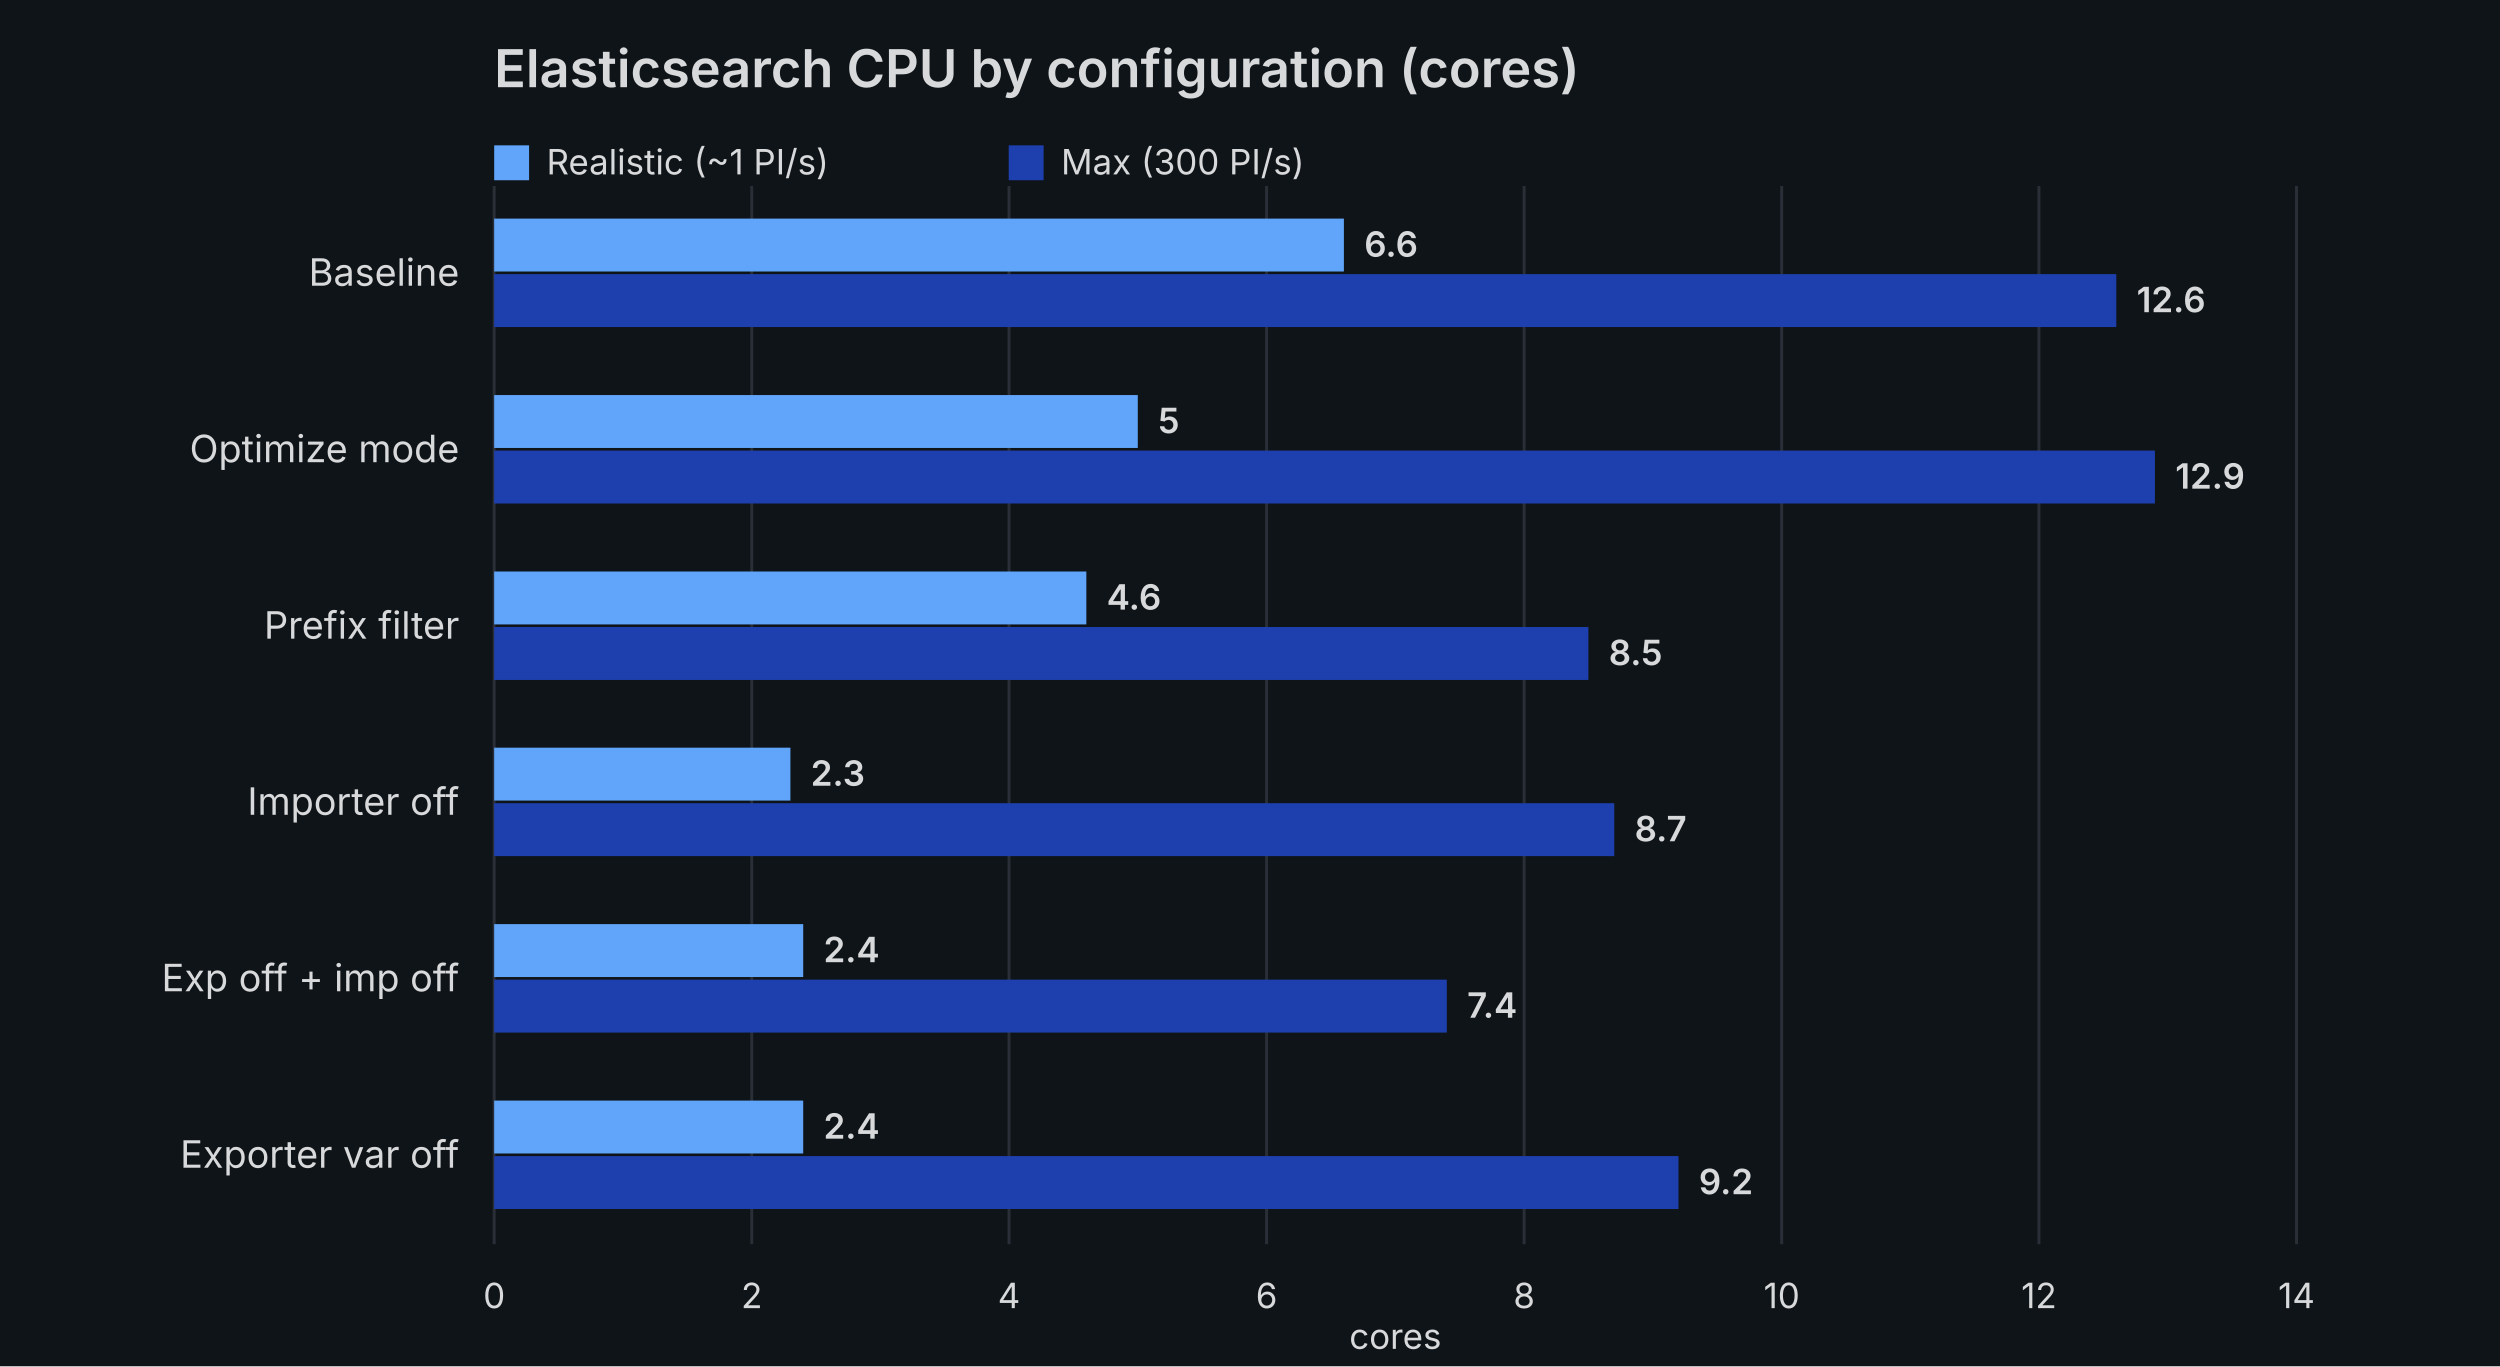
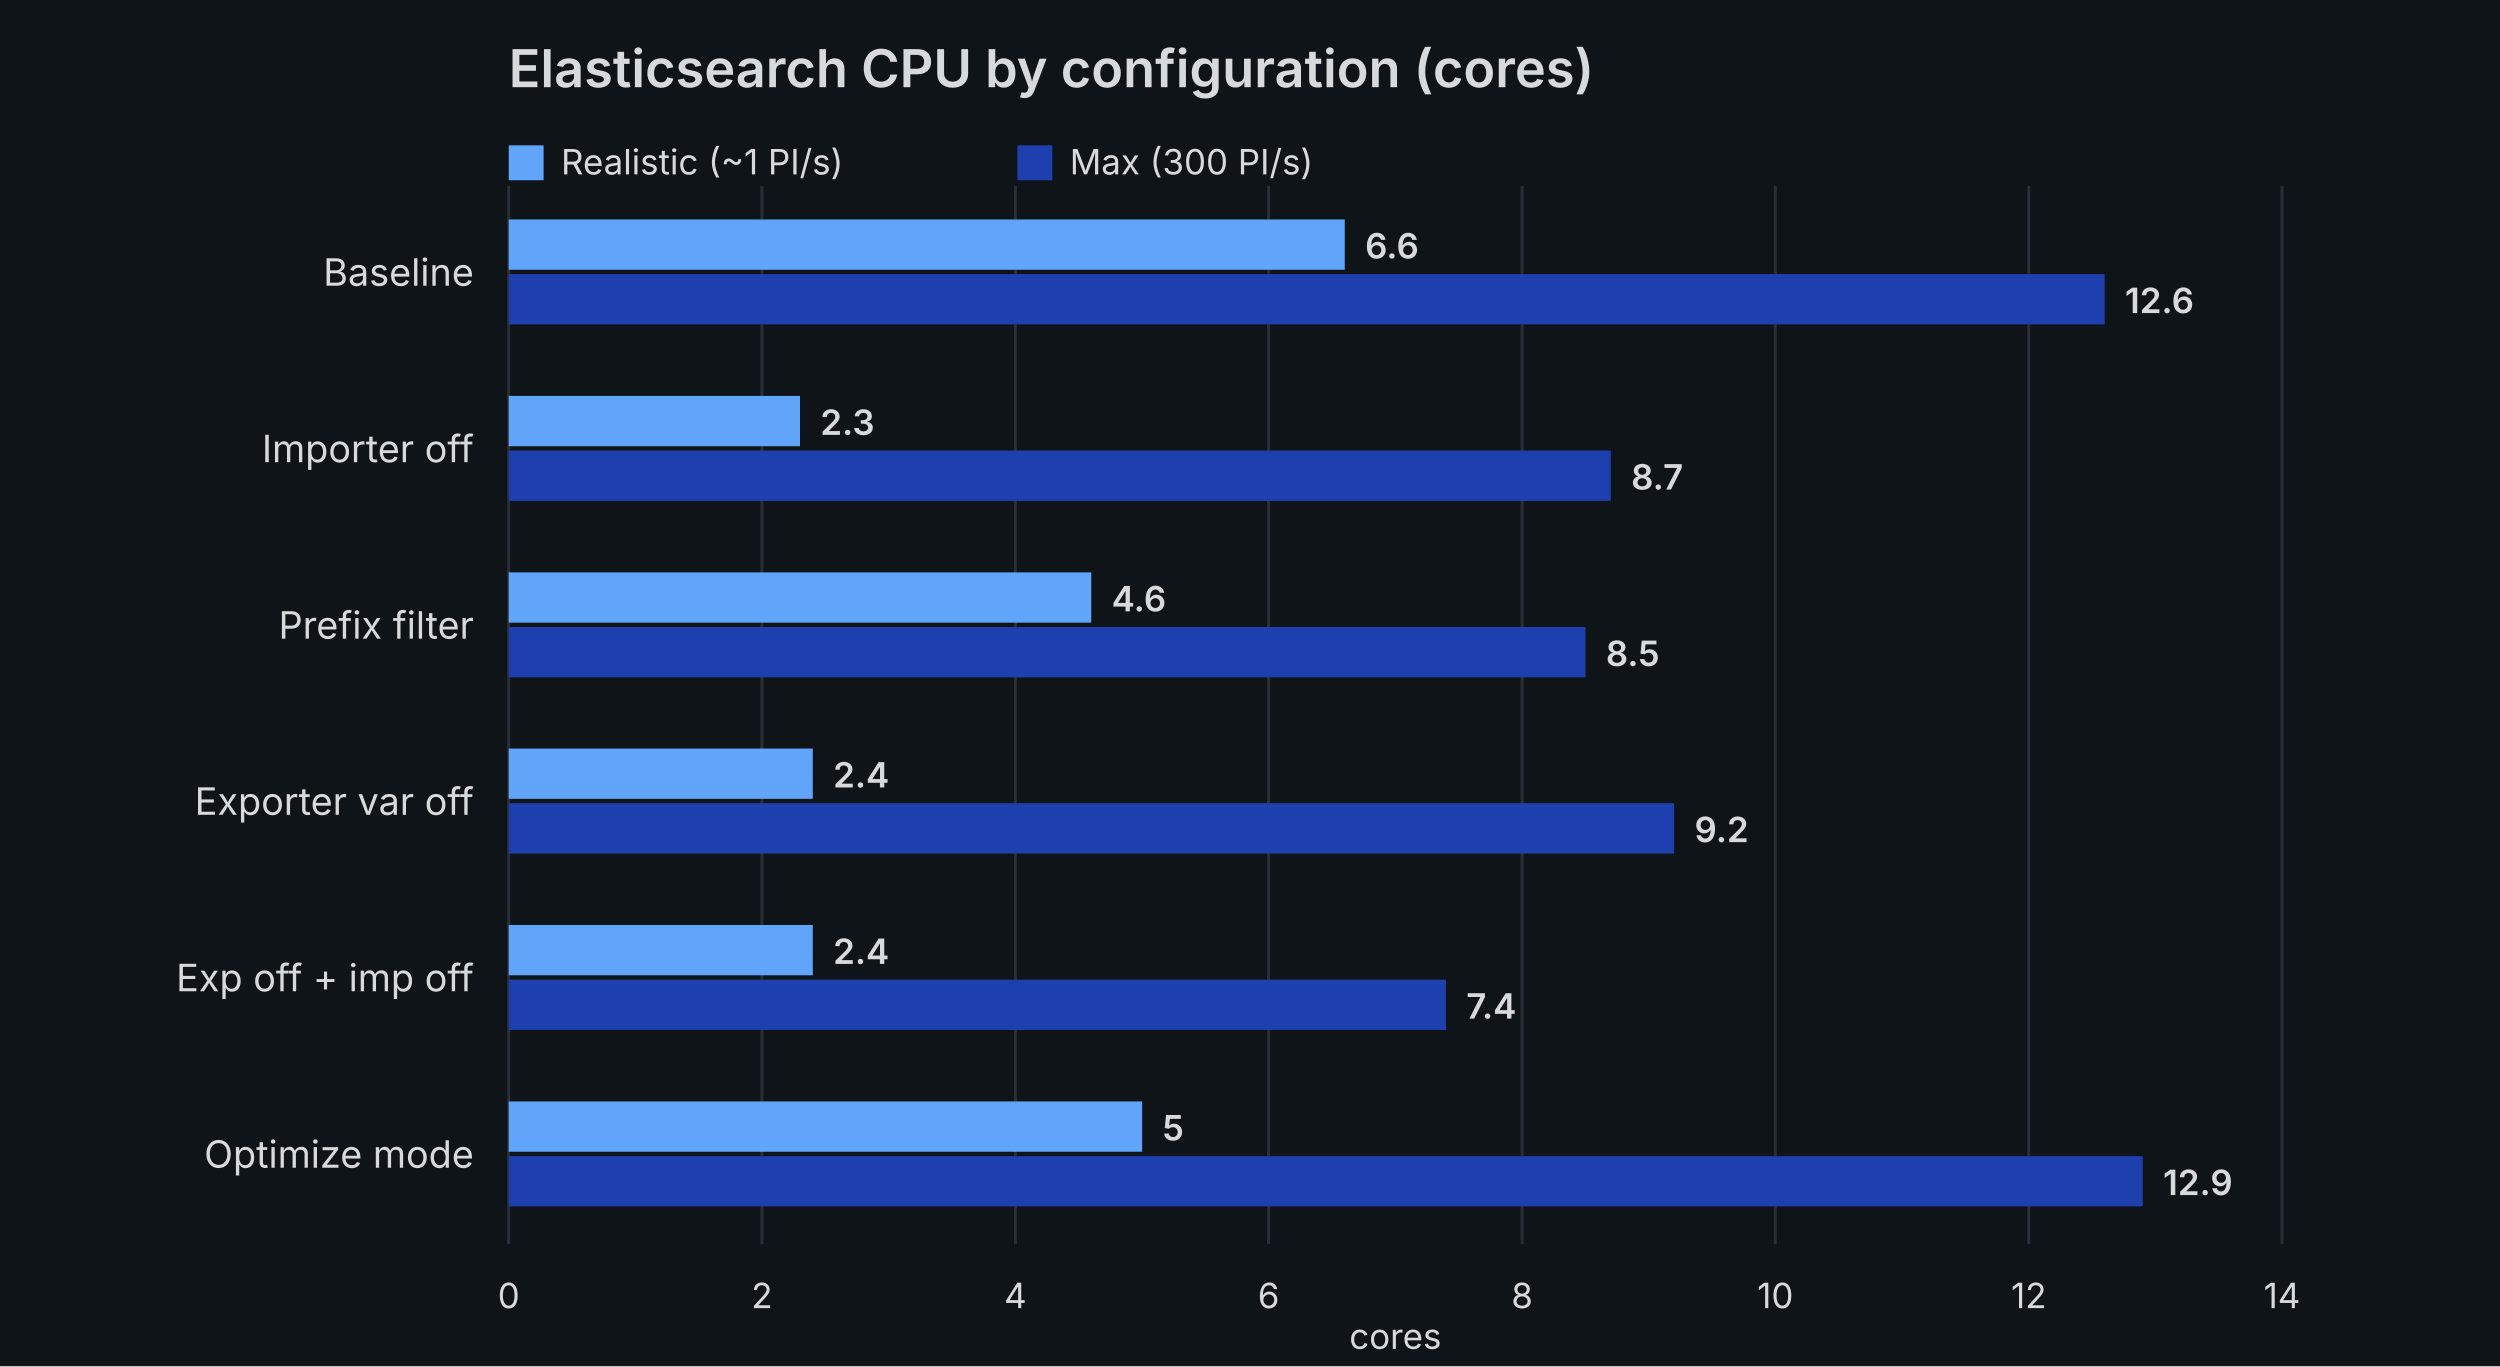
<svg xmlns="http://www.w3.org/2000/svg" width="860" height="470" font-family="Inter,Helvetica,Arial,sans-serif">
  <rect width="860" height="470" fill="#0f1419" />
-   <text x="170" y="30" fill="#d8d9da" font-size="18" font-weight="600">Elasticsearch CPU by configuration (cores)</text>
-   <line x1="170.0" y1="64" x2="170.0" y2="428" stroke="#2a2f37" stroke-width="1" />
-   <text x="170.0" y="450" fill="#d8d9da" font-size="12" text-anchor="middle">0</text>
-   <line x1="258.6" y1="64" x2="258.6" y2="428" stroke="#2a2f37" stroke-width="1" />
-   <text x="258.6" y="450" fill="#d8d9da" font-size="12" text-anchor="middle">2</text>
-   <line x1="347.1" y1="64" x2="347.1" y2="428" stroke="#2a2f37" stroke-width="1" />
-   <text x="347.1" y="450" fill="#d8d9da" font-size="12" text-anchor="middle">4</text>
-   <line x1="435.7" y1="64" x2="435.7" y2="428" stroke="#2a2f37" stroke-width="1" />
-   <text x="435.7" y="450" fill="#d8d9da" font-size="12" text-anchor="middle">6</text>
-   <line x1="524.3" y1="64" x2="524.3" y2="428" stroke="#2a2f37" stroke-width="1" />
-   <text x="524.3" y="450" fill="#d8d9da" font-size="12" text-anchor="middle">8</text>
-   <line x1="612.9" y1="64" x2="612.9" y2="428" stroke="#2a2f37" stroke-width="1" />
-   <text x="612.9" y="450" fill="#d8d9da" font-size="12" text-anchor="middle">10</text>
-   <line x1="701.4" y1="64" x2="701.4" y2="428" stroke="#2a2f37" stroke-width="1" />
-   <text x="701.4" y="450" fill="#d8d9da" font-size="12" text-anchor="middle">12</text>
-   <line x1="790.0" y1="64" x2="790.0" y2="428" stroke="#2a2f37" stroke-width="1" />
-   <text x="790.0" y="450" fill="#d8d9da" font-size="12" text-anchor="middle">14</text>
+   <text x="175" y="30" fill="#d8d9da" font-size="18" font-weight="600">Elasticsearch CPU by configuration (cores)</text>
+   <line x1="175.0" y1="64" x2="175.0" y2="428" stroke="#2a2f37" stroke-width="1" />
+   <text x="175.0" y="450" fill="#d8d9da" font-size="12" text-anchor="middle">0</text>
+   <line x1="262.1" y1="64" x2="262.1" y2="428" stroke="#2a2f37" stroke-width="1" />
+   <text x="262.1" y="450" fill="#d8d9da" font-size="12" text-anchor="middle">2</text>
+   <line x1="349.3" y1="64" x2="349.3" y2="428" stroke="#2a2f37" stroke-width="1" />
+   <text x="349.3" y="450" fill="#d8d9da" font-size="12" text-anchor="middle">4</text>
+   <line x1="436.4" y1="64" x2="436.4" y2="428" stroke="#2a2f37" stroke-width="1" />
+   <text x="436.4" y="450" fill="#d8d9da" font-size="12" text-anchor="middle">6</text>
+   <line x1="523.6" y1="64" x2="523.6" y2="428" stroke="#2a2f37" stroke-width="1" />
+   <text x="523.6" y="450" fill="#d8d9da" font-size="12" text-anchor="middle">8</text>
+   <line x1="610.7" y1="64" x2="610.7" y2="428" stroke="#2a2f37" stroke-width="1" />
+   <text x="610.7" y="450" fill="#d8d9da" font-size="12" text-anchor="middle">10</text>
+   <line x1="697.9" y1="64" x2="697.9" y2="428" stroke="#2a2f37" stroke-width="1" />
+   <text x="697.9" y="450" fill="#d8d9da" font-size="12" text-anchor="middle">12</text>
+   <line x1="785.0" y1="64" x2="785.0" y2="428" stroke="#2a2f37" stroke-width="1" />
+   <text x="785.0" y="450" fill="#d8d9da" font-size="12" text-anchor="middle">14</text>
  <text x="480.0" y="464" fill="#d8d9da" font-size="12" text-anchor="middle">cores</text>
-   <rect x="170" y="75.2" width="292.3" height="18.2" fill="#60A5FA" />
-   <text x="469.3" y="88.3" fill="#d8d9da" font-size="12" font-weight="600">6.6</text>
-   <rect x="170" y="94.3" width="558.0" height="18.2" fill="#1E40AF" />
-   <text x="735.0" y="107.4" fill="#d8d9da" font-size="12" font-weight="600">12.6</text>
-   <text x="158" y="98.3" fill="#d8d9da" font-size="13" text-anchor="end">Baseline</text>
-   <rect x="170" y="135.9" width="221.4" height="18.2" fill="#60A5FA" />
-   <text x="398.4" y="149.0" fill="#d8d9da" font-size="12" font-weight="600">5</text>
-   <rect x="170" y="155.0" width="571.3" height="18.2" fill="#1E40AF" />
-   <text x="748.3" y="168.1" fill="#d8d9da" font-size="12" font-weight="600">12.9</text>
-   <text x="158" y="159.0" fill="#d8d9da" font-size="13" text-anchor="end">Optimize mode</text>
-   <rect x="170" y="196.6" width="203.7" height="18.2" fill="#60A5FA" />
-   <text x="380.7" y="209.7" fill="#d8d9da" font-size="12" font-weight="600">4.6</text>
-   <rect x="170" y="215.7" width="376.4" height="18.2" fill="#1E40AF" />
-   <text x="553.4" y="228.8" fill="#d8d9da" font-size="12" font-weight="600">8.5</text>
-   <text x="158" y="219.7" fill="#d8d9da" font-size="13" text-anchor="end">Prefix filter</text>
-   <rect x="170" y="257.2" width="101.9" height="18.2" fill="#60A5FA" />
-   <text x="278.9" y="270.3" fill="#d8d9da" font-size="12" font-weight="600">2.3</text>
-   <rect x="170" y="276.3" width="385.3" height="18.2" fill="#1E40AF" />
-   <text x="562.3" y="289.4" fill="#d8d9da" font-size="12" font-weight="600">8.7</text>
-   <text x="158" y="280.3" fill="#d8d9da" font-size="13" text-anchor="end">Importer off</text>
-   <rect x="170" y="317.9" width="106.3" height="18.2" fill="#60A5FA" />
-   <text x="283.3" y="331.0" fill="#d8d9da" font-size="12" font-weight="600">2.4</text>
-   <rect x="170" y="337.0" width="327.7" height="18.2" fill="#1E40AF" />
-   <text x="504.7" y="350.1" fill="#d8d9da" font-size="12" font-weight="600">7.4</text>
-   <text x="158" y="341.0" fill="#d8d9da" font-size="13" text-anchor="end">Exp off + imp off</text>
-   <rect x="170" y="378.6" width="106.3" height="18.2" fill="#60A5FA" />
-   <text x="283.3" y="391.7" fill="#d8d9da" font-size="12" font-weight="600">2.4</text>
-   <rect x="170" y="397.7" width="407.4" height="18.2" fill="#1E40AF" />
-   <text x="584.4" y="410.8" fill="#d8d9da" font-size="12" font-weight="600">9.2</text>
-   <text x="158" y="401.7" fill="#d8d9da" font-size="13" text-anchor="end">Exporter var off</text>
-   <rect x="170" y="50" width="12" height="12" fill="#60A5FA" />
-   <text x="188" y="60" fill="#d8d9da" font-size="12">Realistic (~1 PI/s)</text>
-   <rect x="347" y="50" width="12" height="12" fill="#1E40AF" />
-   <text x="365" y="60" fill="#d8d9da" font-size="12">Max (300 PI/s)</text>
+   <rect x="175" y="75.5" width="287.6" height="17.3" fill="#60A5FA" />
+   <text x="469.6" y="88.9" fill="#d8d9da" font-size="12" font-weight="600">6.6</text>
+   <rect x="175" y="94.3" width="549.0" height="17.3" fill="#1E40AF" />
+   <text x="731.0" y="107.7" fill="#d8d9da" font-size="12" font-weight="600">12.6</text>
+   <text x="163" y="98.3" fill="#d8d9da" font-size="13" text-anchor="end">Baseline</text>
+   <rect x="175" y="136.2" width="100.2" height="17.3" fill="#60A5FA" />
+   <text x="282.2" y="149.6" fill="#d8d9da" font-size="12" font-weight="600">2.3</text>
+   <rect x="175" y="155.0" width="379.1" height="17.3" fill="#1E40AF" />
+   <text x="561.1" y="168.4" fill="#d8d9da" font-size="12" font-weight="600">8.7</text>
+   <text x="163" y="159.0" fill="#d8d9da" font-size="13" text-anchor="end">Importer off</text>
+   <rect x="175" y="196.9" width="200.4" height="17.3" fill="#60A5FA" />
+   <text x="382.4" y="210.3" fill="#d8d9da" font-size="12" font-weight="600">4.6</text>
+   <rect x="175" y="215.7" width="370.4" height="17.3" fill="#1E40AF" />
+   <text x="552.4" y="229.1" fill="#d8d9da" font-size="12" font-weight="600">8.5</text>
+   <text x="163" y="219.7" fill="#d8d9da" font-size="13" text-anchor="end">Prefix filter</text>
+   <rect x="175" y="257.5" width="104.6" height="17.3" fill="#60A5FA" />
+   <text x="286.6" y="270.9" fill="#d8d9da" font-size="12" font-weight="600">2.4</text>
+   <rect x="175" y="276.3" width="400.9" height="17.3" fill="#1E40AF" />
+   <text x="582.9" y="289.7" fill="#d8d9da" font-size="12" font-weight="600">9.2</text>
+   <text x="163" y="280.3" fill="#d8d9da" font-size="13" text-anchor="end">Exporter var off</text>
+   <rect x="175" y="318.2" width="104.6" height="17.3" fill="#60A5FA" />
+   <text x="286.6" y="331.6" fill="#d8d9da" font-size="12" font-weight="600">2.4</text>
+   <rect x="175" y="337.0" width="322.4" height="17.3" fill="#1E40AF" />
+   <text x="504.4" y="350.4" fill="#d8d9da" font-size="12" font-weight="600">7.4</text>
+   <text x="163" y="341.0" fill="#d8d9da" font-size="13" text-anchor="end">Exp off + imp off</text>
+   <rect x="175" y="378.9" width="217.9" height="17.3" fill="#60A5FA" />
+   <text x="399.9" y="392.3" fill="#d8d9da" font-size="12" font-weight="600">5</text>
+   <rect x="175" y="397.7" width="562.1" height="17.3" fill="#1E40AF" />
+   <text x="744.1" y="411.1" fill="#d8d9da" font-size="12" font-weight="600">12.9</text>
+   <text x="163" y="401.7" fill="#d8d9da" font-size="13" text-anchor="end">Optimize mode</text>
+   <rect x="175" y="50" width="12" height="12" fill="#60A5FA" />
+   <text x="193" y="60" fill="#d8d9da" font-size="12">Realistic (~1 PI/s)</text>
+   <rect x="350" y="50" width="12" height="12" fill="#1E40AF" />
+   <text x="368" y="60" fill="#d8d9da" font-size="12">Max (300 PI/s)</text>
</svg>
